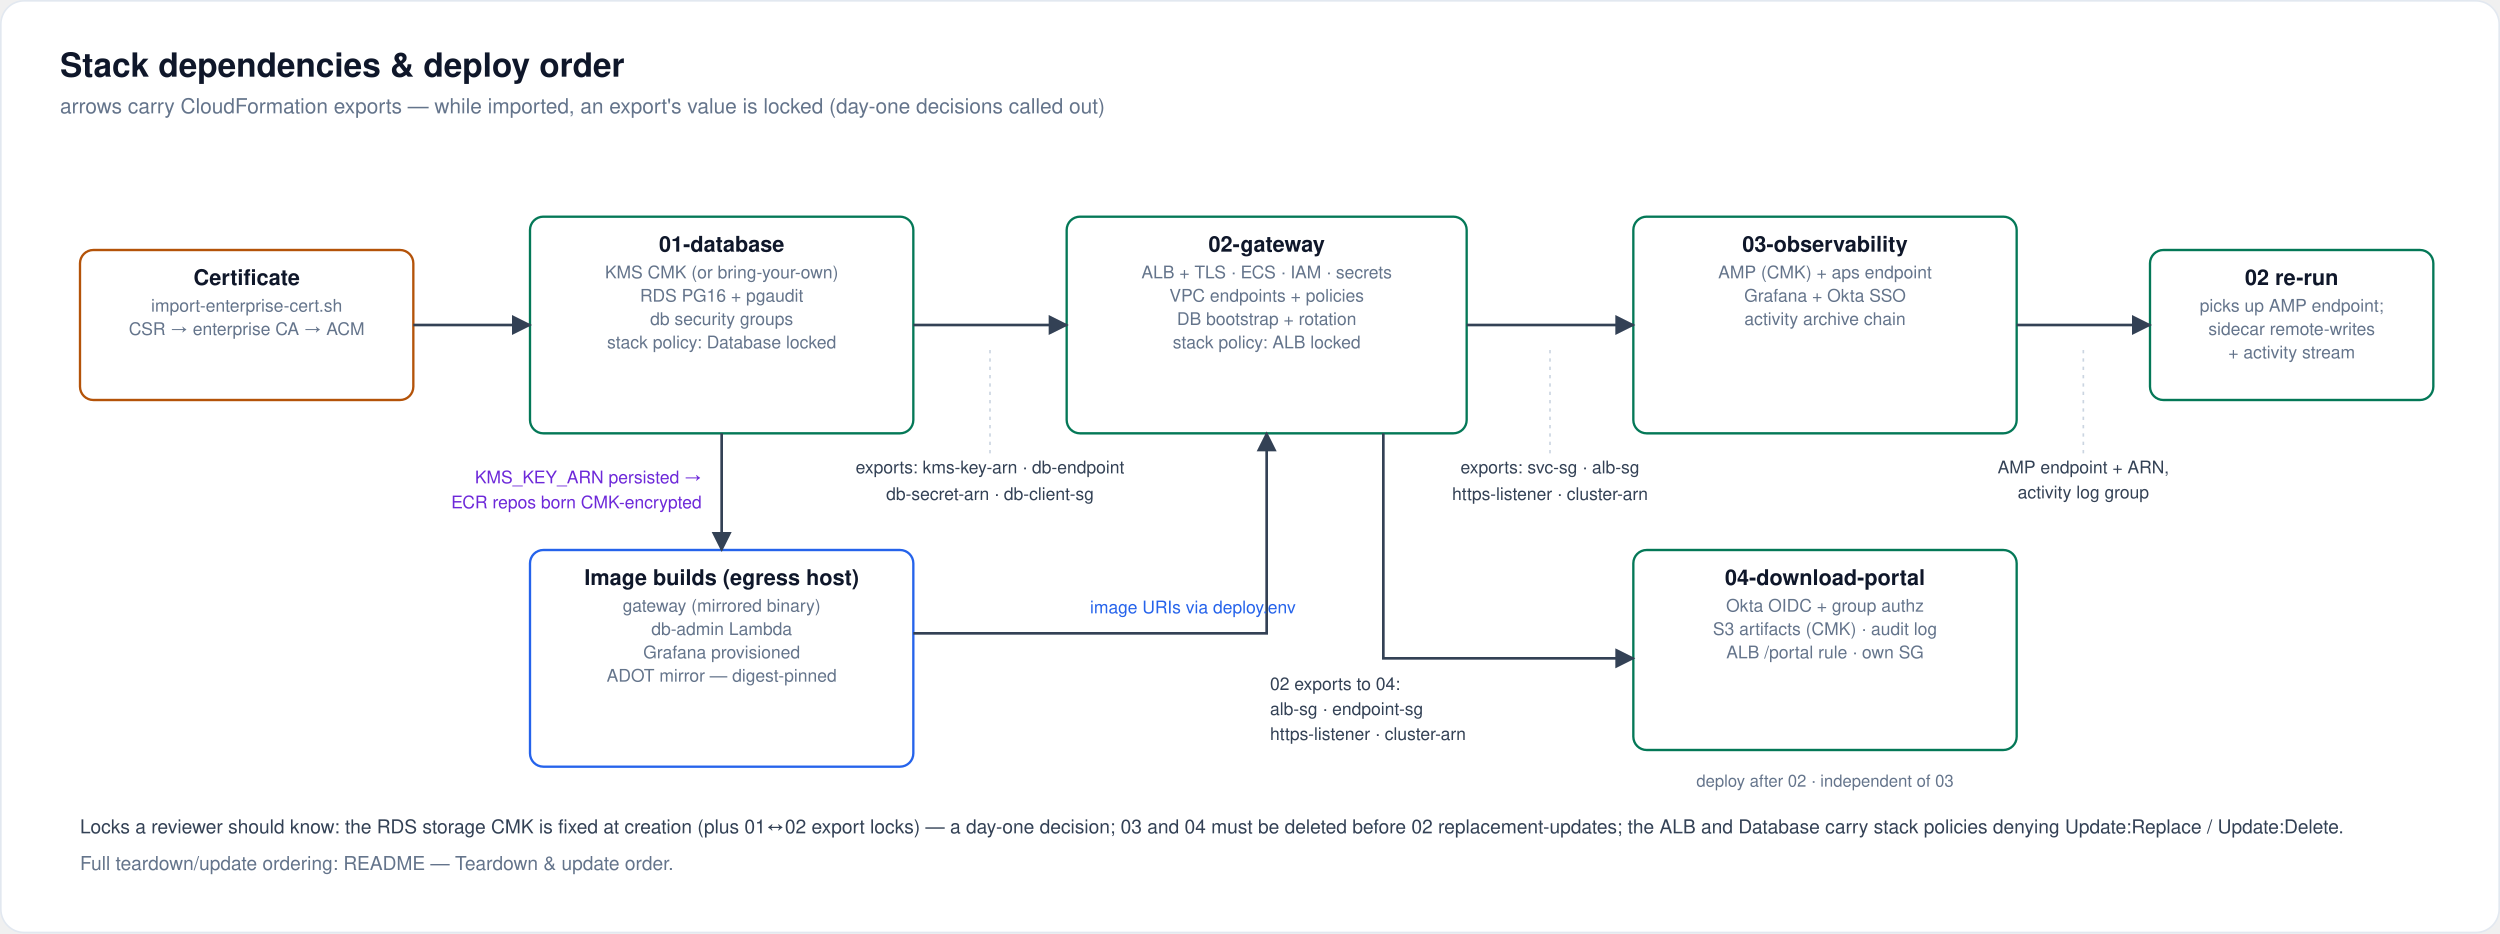
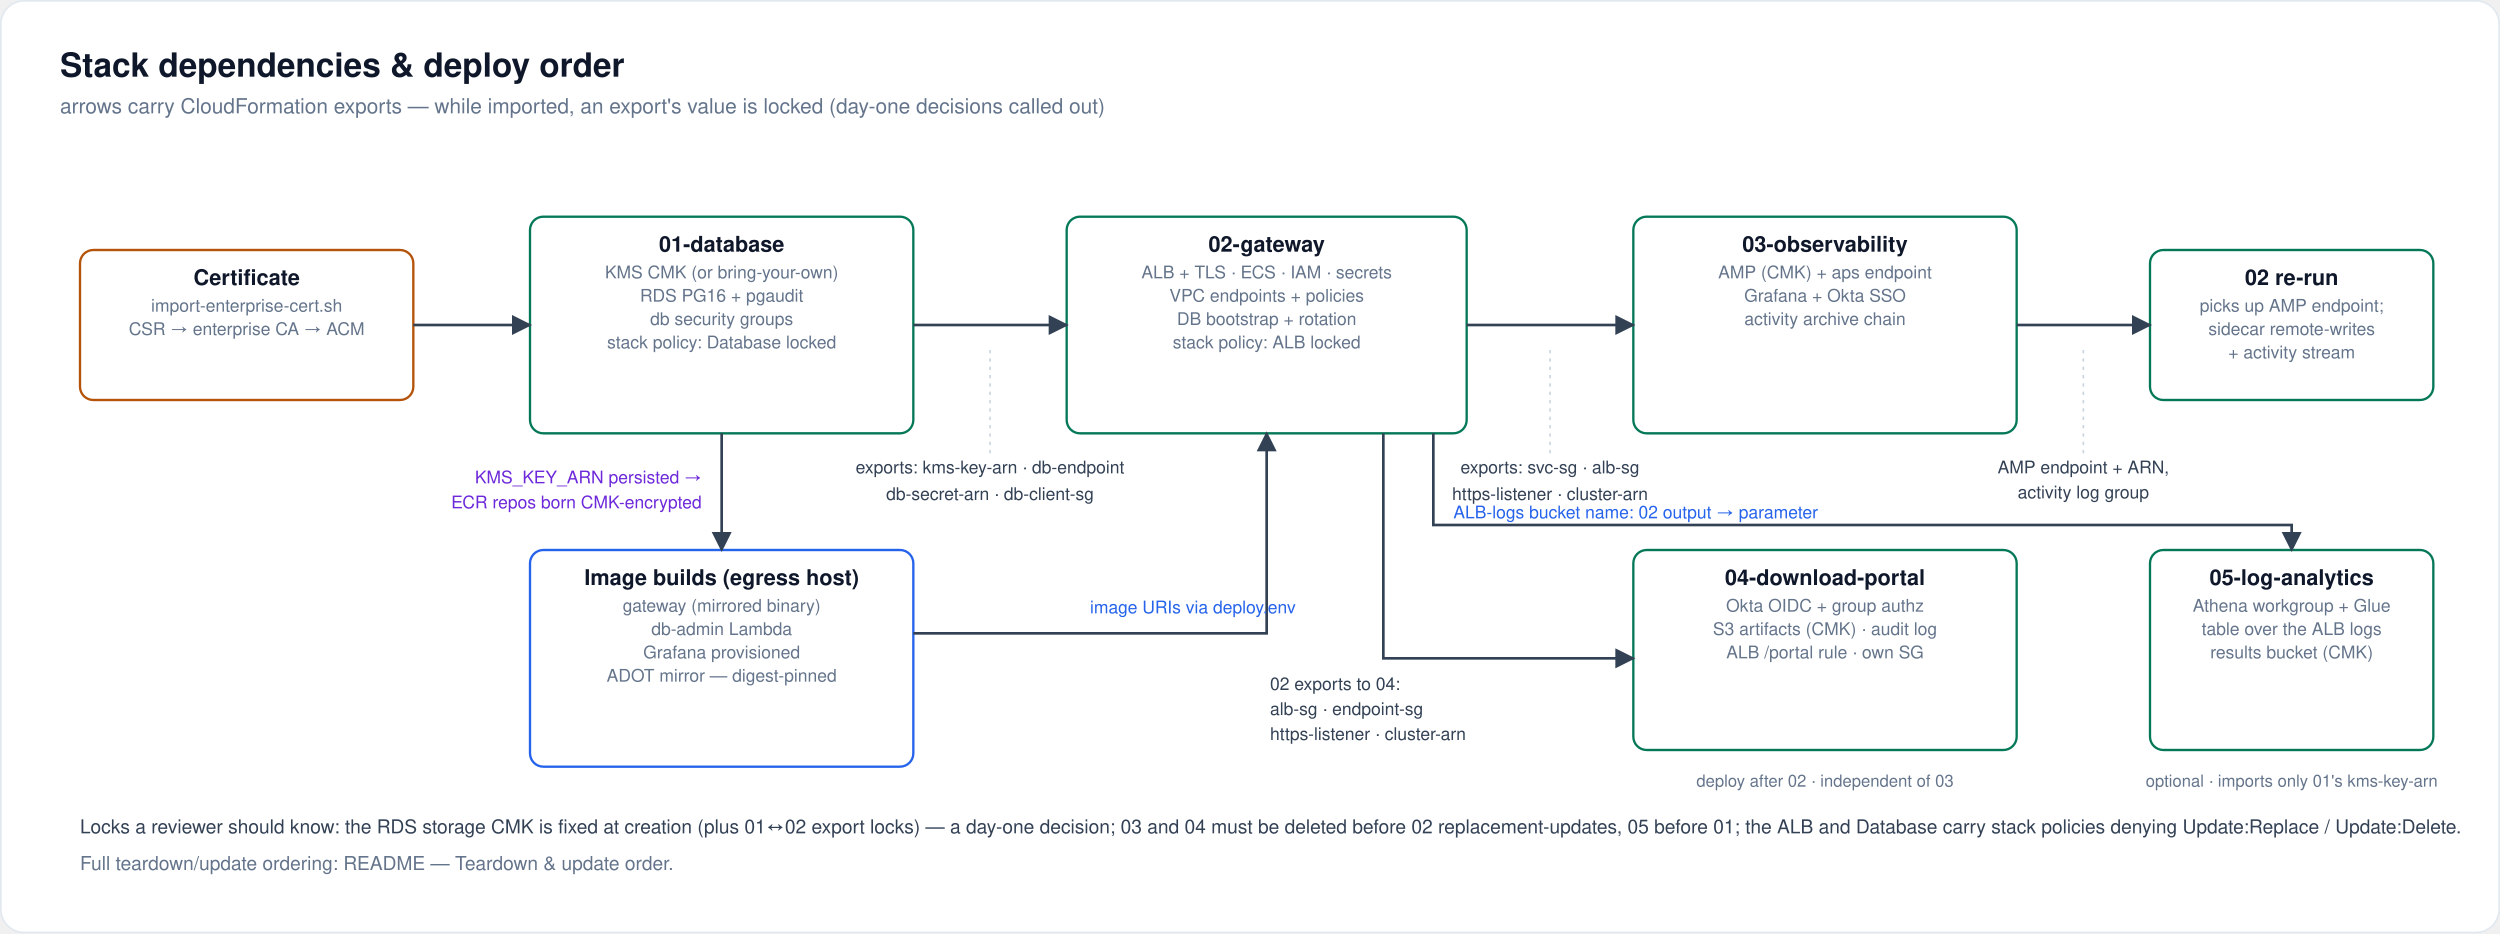
<svg xmlns="http://www.w3.org/2000/svg" width="1500" height="560" viewBox="0 0 1500 560">
  <defs>
    <marker id="arr" viewBox="0 0 10 10" refX="9" refY="5" markerWidth="7.5" markerHeight="7.5" orient="auto-start-reverse">
      <path d="M 0 0 L 10 5 L 0 10 z" fill="#334155" />
    </marker>
  </defs>
  <rect x="0.5" y="0.5" width="1499" height="559" rx="14" fill="#FFFFFF" stroke="#E2E8F0" />
  <text x="36" y="46" font-family="Helvetica, Arial, sans-serif" font-size="20" fill="#0F172A" font-weight="bold" text-anchor="start">Stack dependencies &amp; deploy order</text>
  <text x="36" y="68" font-family="Helvetica, Arial, sans-serif" font-size="12.5" fill="#64748B" font-weight="normal" text-anchor="start">arrows carry CloudFormation exports — while imported, an export's value is locked (day-one decisions called out)</text>
  <rect x="48" y="150" width="200" height="90" rx="8" fill="#FFFFFF" stroke="#B45309" stroke-width="1.4" />
  <text x="148.0" y="171" font-family="Helvetica, Arial, sans-serif" font-size="13" fill="#0F172A" font-weight="bold" text-anchor="middle">Certificate</text>
  <text x="148.0" y="187" font-family="Helvetica, Arial, sans-serif" font-size="10.5" fill="#64748B" font-weight="normal" text-anchor="middle">import-enterprise-cert.sh</text>
  <text x="148.0" y="201" font-family="Helvetica, Arial, sans-serif" font-size="10.5" fill="#64748B" font-weight="normal" text-anchor="middle">CSR → enterprise CA → ACM</text>
  <rect x="318" y="130" width="230" height="130" rx="8" fill="#FFFFFF" stroke="#047857" stroke-width="1.4" />
  <text x="433.0" y="151" font-family="Helvetica, Arial, sans-serif" font-size="13" fill="#0F172A" font-weight="bold" text-anchor="middle">01-database</text>
  <text x="433.0" y="167" font-family="Helvetica, Arial, sans-serif" font-size="10.5" fill="#64748B" font-weight="normal" text-anchor="middle">KMS CMK (or bring-your-own)</text>
  <text x="433.0" y="181" font-family="Helvetica, Arial, sans-serif" font-size="10.5" fill="#64748B" font-weight="normal" text-anchor="middle">RDS PG16 + pgaudit</text>
  <text x="433.0" y="195" font-family="Helvetica, Arial, sans-serif" font-size="10.5" fill="#64748B" font-weight="normal" text-anchor="middle">db security groups</text>
  <text x="433.0" y="209" font-family="Helvetica, Arial, sans-serif" font-size="10.5" fill="#64748B" font-weight="normal" text-anchor="middle">stack policy: Database locked</text>
  <rect x="318" y="330" width="230" height="130" rx="8" fill="#FFFFFF" stroke="#2563EB" stroke-width="1.4" />
  <text x="433.0" y="351" font-family="Helvetica, Arial, sans-serif" font-size="13" fill="#0F172A" font-weight="bold" text-anchor="middle">Image builds (egress host)</text>
  <text x="433.0" y="367" font-family="Helvetica, Arial, sans-serif" font-size="10.5" fill="#64748B" font-weight="normal" text-anchor="middle">gateway (mirrored binary)</text>
  <text x="433.0" y="381" font-family="Helvetica, Arial, sans-serif" font-size="10.5" fill="#64748B" font-weight="normal" text-anchor="middle">db-admin Lambda</text>
  <text x="433.0" y="395" font-family="Helvetica, Arial, sans-serif" font-size="10.5" fill="#64748B" font-weight="normal" text-anchor="middle">Grafana provisioned</text>
  <text x="433.0" y="409" font-family="Helvetica, Arial, sans-serif" font-size="10.5" fill="#64748B" font-weight="normal" text-anchor="middle">ADOT mirror — digest-pinned</text>
  <rect x="640" y="130" width="240" height="130" rx="8" fill="#FFFFFF" stroke="#047857" stroke-width="1.4" />
  <text x="760.0" y="151" font-family="Helvetica, Arial, sans-serif" font-size="13" fill="#0F172A" font-weight="bold" text-anchor="middle">02-gateway</text>
  <text x="760.0" y="167" font-family="Helvetica, Arial, sans-serif" font-size="10.5" fill="#64748B" font-weight="normal" text-anchor="middle">ALB + TLS · ECS · IAM · secrets</text>
  <text x="760.0" y="181" font-family="Helvetica, Arial, sans-serif" font-size="10.5" fill="#64748B" font-weight="normal" text-anchor="middle">VPC endpoints + policies</text>
  <text x="760.0" y="195" font-family="Helvetica, Arial, sans-serif" font-size="10.5" fill="#64748B" font-weight="normal" text-anchor="middle">DB bootstrap + rotation</text>
  <text x="760.0" y="209" font-family="Helvetica, Arial, sans-serif" font-size="10.5" fill="#64748B" font-weight="normal" text-anchor="middle">stack policy: ALB locked</text>
  <rect x="980" y="130" width="230" height="130" rx="8" fill="#FFFFFF" stroke="#047857" stroke-width="1.4" />
  <text x="1095.0" y="151" font-family="Helvetica, Arial, sans-serif" font-size="13" fill="#0F172A" font-weight="bold" text-anchor="middle">03-observability</text>
  <text x="1095.0" y="167" font-family="Helvetica, Arial, sans-serif" font-size="10.5" fill="#64748B" font-weight="normal" text-anchor="middle">AMP (CMK) + aps endpoint</text>
  <text x="1095.0" y="181" font-family="Helvetica, Arial, sans-serif" font-size="10.5" fill="#64748B" font-weight="normal" text-anchor="middle">Grafana + Okta SSO</text>
  <text x="1095.0" y="195" font-family="Helvetica, Arial, sans-serif" font-size="10.5" fill="#64748B" font-weight="normal" text-anchor="middle">activity archive chain</text>
  <rect x="1290" y="150" width="170" height="90" rx="8" fill="#FFFFFF" stroke="#047857" stroke-width="1.4" />
  <text x="1375.0" y="171" font-family="Helvetica, Arial, sans-serif" font-size="13" fill="#0F172A" font-weight="bold" text-anchor="middle">02 re-run</text>
  <text x="1375.0" y="187" font-family="Helvetica, Arial, sans-serif" font-size="10.5" fill="#64748B" font-weight="normal" text-anchor="middle">picks up AMP endpoint;</text>
  <text x="1375.0" y="201" font-family="Helvetica, Arial, sans-serif" font-size="10.5" fill="#64748B" font-weight="normal" text-anchor="middle">sidecar remote-writes</text>
  <text x="1375.0" y="215" font-family="Helvetica, Arial, sans-serif" font-size="10.5" fill="#64748B" font-weight="normal" text-anchor="middle">+ activity stream</text>
  <rect x="980" y="330" width="230" height="120" rx="8" fill="#FFFFFF" stroke="#047857" stroke-width="1.4" />
  <text x="1095.0" y="351" font-family="Helvetica, Arial, sans-serif" font-size="13" fill="#0F172A" font-weight="bold" text-anchor="middle">04-download-portal</text>
  <text x="1095.0" y="367" font-family="Helvetica, Arial, sans-serif" font-size="10.5" fill="#64748B" font-weight="normal" text-anchor="middle">Okta OIDC + group authz</text>
  <text x="1095.0" y="381" font-family="Helvetica, Arial, sans-serif" font-size="10.5" fill="#64748B" font-weight="normal" text-anchor="middle">S3 artifacts (CMK) · audit log</text>
  <text x="1095.0" y="395" font-family="Helvetica, Arial, sans-serif" font-size="10.5" fill="#64748B" font-weight="normal" text-anchor="middle">ALB /portal rule · own SG</text>
+   <rect x="1290" y="330" width="170" height="120" rx="8" fill="#FFFFFF" stroke="#047857" stroke-width="1.4" />
+   <text x="1375.0" y="351" font-family="Helvetica, Arial, sans-serif" font-size="13" fill="#0F172A" font-weight="bold" text-anchor="middle">05-log-analytics</text>
+   <text x="1375.0" y="367" font-family="Helvetica, Arial, sans-serif" font-size="10.5" fill="#64748B" font-weight="normal" text-anchor="middle">Athena workgroup + Glue</text>
+   <text x="1375.0" y="381" font-family="Helvetica, Arial, sans-serif" font-size="10.5" fill="#64748B" font-weight="normal" text-anchor="middle">table over the ALB logs</text>
+   <text x="1375.0" y="395" font-family="Helvetica, Arial, sans-serif" font-size="10.5" fill="#64748B" font-weight="normal" text-anchor="middle">results bucket (CMK)</text>
  <path d="M248 195 L318 195" fill="none" stroke="#334155" stroke-width="1.6" marker-end="url(#arr)" />
  <path d="M433 260 L433 330" fill="none" stroke="#334155" stroke-width="1.6" marker-end="url(#arr)" />
  <text x="421" y="290" font-family="Helvetica, Arial, sans-serif" font-size="10.5" fill="#6D28D9" font-weight="normal" text-anchor="end">KMS_KEY_ARN persisted →</text>
  <text x="421" y="305" font-family="Helvetica, Arial, sans-serif" font-size="10.5" fill="#6D28D9" font-weight="normal" text-anchor="end">ECR repos born CMK-encrypted</text>
  <path d="M548 195 L640 195" fill="none" stroke="#334155" stroke-width="1.6" marker-end="url(#arr)" />
  <text x="594" y="284" font-family="Helvetica, Arial, sans-serif" font-size="10.5" fill="#334155" font-weight="normal" text-anchor="middle">exports: kms-key-arn · db-endpoint</text>
  <text x="594" y="300" font-family="Helvetica, Arial, sans-serif" font-size="10.5" fill="#334155" font-weight="normal" text-anchor="middle">db-secret-arn · db-client-sg</text>
  <path d="M594 272 V 208" stroke="#CBD5E1" stroke-width="1" stroke-dasharray="2 3" fill="none" />
  <path d="M548 380 L760 380 L760 260" fill="none" stroke="#334155" stroke-width="1.6" marker-end="url(#arr)" />
  <text x="654" y="368" font-family="Helvetica, Arial, sans-serif" font-size="10.5" fill="#2563EB" font-weight="normal" text-anchor="start">image URIs via deploy.env</text>
  <path d="M880 195 L980 195" fill="none" stroke="#334155" stroke-width="1.6" marker-end="url(#arr)" />
  <text x="930" y="284" font-family="Helvetica, Arial, sans-serif" font-size="10.5" fill="#334155" font-weight="normal" text-anchor="middle">exports: svc-sg · alb-sg</text>
  <text x="930" y="300" font-family="Helvetica, Arial, sans-serif" font-size="10.5" fill="#334155" font-weight="normal" text-anchor="middle">https-listener · cluster-arn</text>
  <path d="M930 272 V 208" stroke="#CBD5E1" stroke-width="1" stroke-dasharray="2 3" fill="none" />
  <path d="M1210 195 L1290 195" fill="none" stroke="#334155" stroke-width="1.6" marker-end="url(#arr)" />
  <text x="1250" y="284" font-family="Helvetica, Arial, sans-serif" font-size="10.5" fill="#334155" font-weight="normal" text-anchor="middle">AMP endpoint + ARN,</text>
  <text x="1250" y="299" font-family="Helvetica, Arial, sans-serif" font-size="10.5" fill="#334155" font-weight="normal" text-anchor="middle">activity log group</text>
  <path d="M1250 272 V 208" stroke="#CBD5E1" stroke-width="1" stroke-dasharray="2 3" fill="none" />
  <path d="M830 260 L830 395 L980 395" fill="none" stroke="#334155" stroke-width="1.6" marker-end="url(#arr)" />
  <text x="762" y="414" font-family="Helvetica, Arial, sans-serif" font-size="10.5" fill="#334155" font-weight="normal" text-anchor="start">02 exports to 04:</text>
  <text x="762" y="429" font-family="Helvetica, Arial, sans-serif" font-size="10.5" fill="#334155" font-weight="normal" text-anchor="start">alb-sg · endpoint-sg</text>
  <text x="762" y="444" font-family="Helvetica, Arial, sans-serif" font-size="10.5" fill="#334155" font-weight="normal" text-anchor="start">https-listener · cluster-arn</text>
  <text x="1095" y="472" font-family="Helvetica, Arial, sans-serif" font-size="10" fill="#64748B" font-weight="normal" text-anchor="middle">deploy after 02 · independent of 03</text>
-   <text x="48" y="500" font-family="Helvetica, Arial, sans-serif" font-size="11.5" fill="#334155" font-weight="normal" text-anchor="start">Locks a reviewer should know: the RDS storage CMK is fixed at creation (plus 01↔02 export locks) — a day-one decision; 03 and 04 must be deleted before 02 replacement-updates; the ALB and Database carry stack policies denying Update:Replace / Update:Delete.</text>
+   <path d="M860 260 L860 315 L1375 315 L1375 330" fill="none" stroke="#334155" stroke-width="1.6" marker-end="url(#arr)" />
+   <text x="872" y="311" font-family="Helvetica, Arial, sans-serif" font-size="10.5" fill="#2563EB" font-weight="normal" text-anchor="start">ALB-logs bucket name: 02 output → parameter</text>
+   <text x="1375" y="472" font-family="Helvetica, Arial, sans-serif" font-size="10" fill="#64748B" font-weight="normal" text-anchor="middle">optional · imports only 01's kms-key-arn</text>
+   <text x="48" y="500" font-family="Helvetica, Arial, sans-serif" font-size="11.5" fill="#334155" font-weight="normal" text-anchor="start">Locks a reviewer should know: the RDS storage CMK is fixed at creation (plus 01↔02 export locks) — a day-one decision; 03 and 04 must be deleted before 02 replacement-updates, 05 before 01; the ALB and Database carry stack policies denying Update:Replace / Update:Delete.</text>
  <text x="48" y="522" font-family="Helvetica, Arial, sans-serif" font-size="11.5" fill="#64748B" font-weight="normal" text-anchor="start">Full teardown/update ordering: README — Teardown &amp; update order.</text>
</svg>
